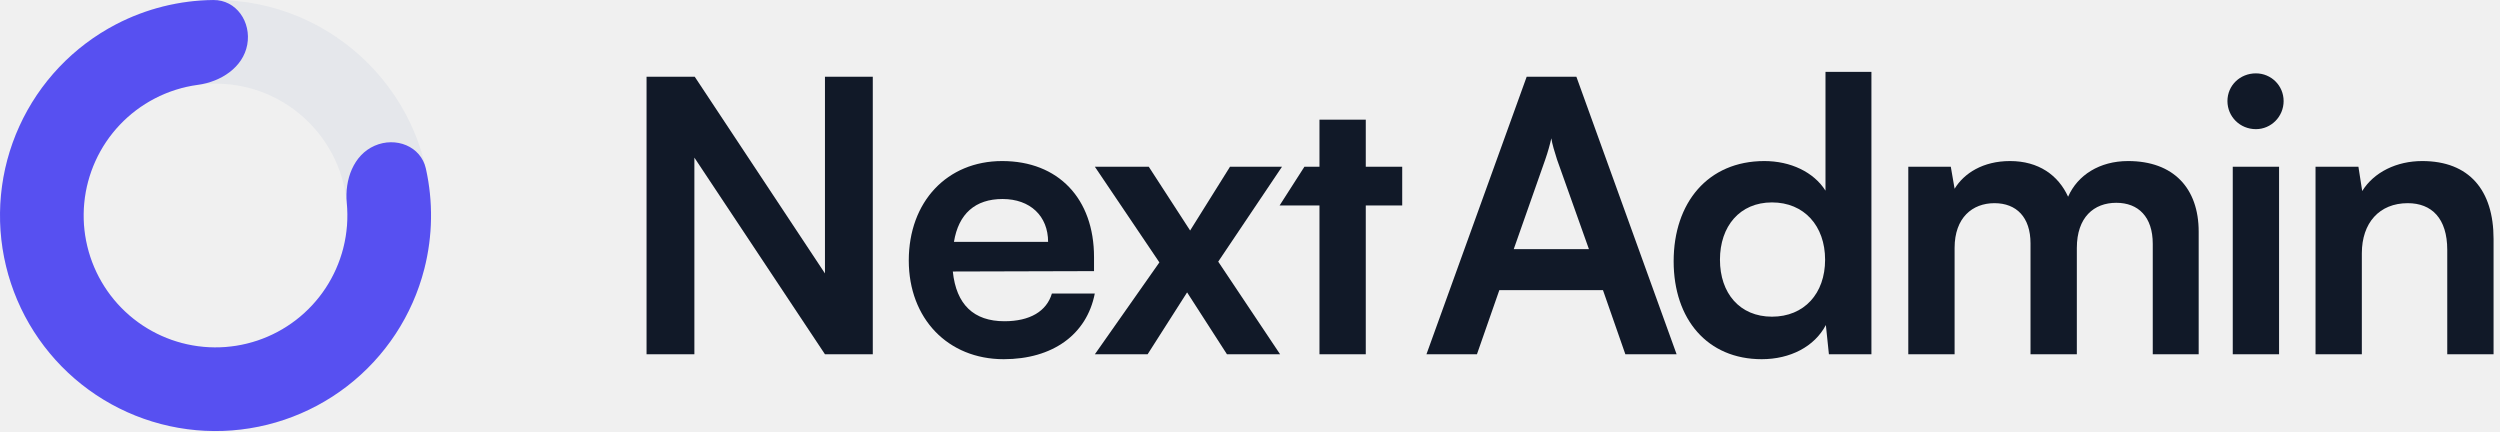
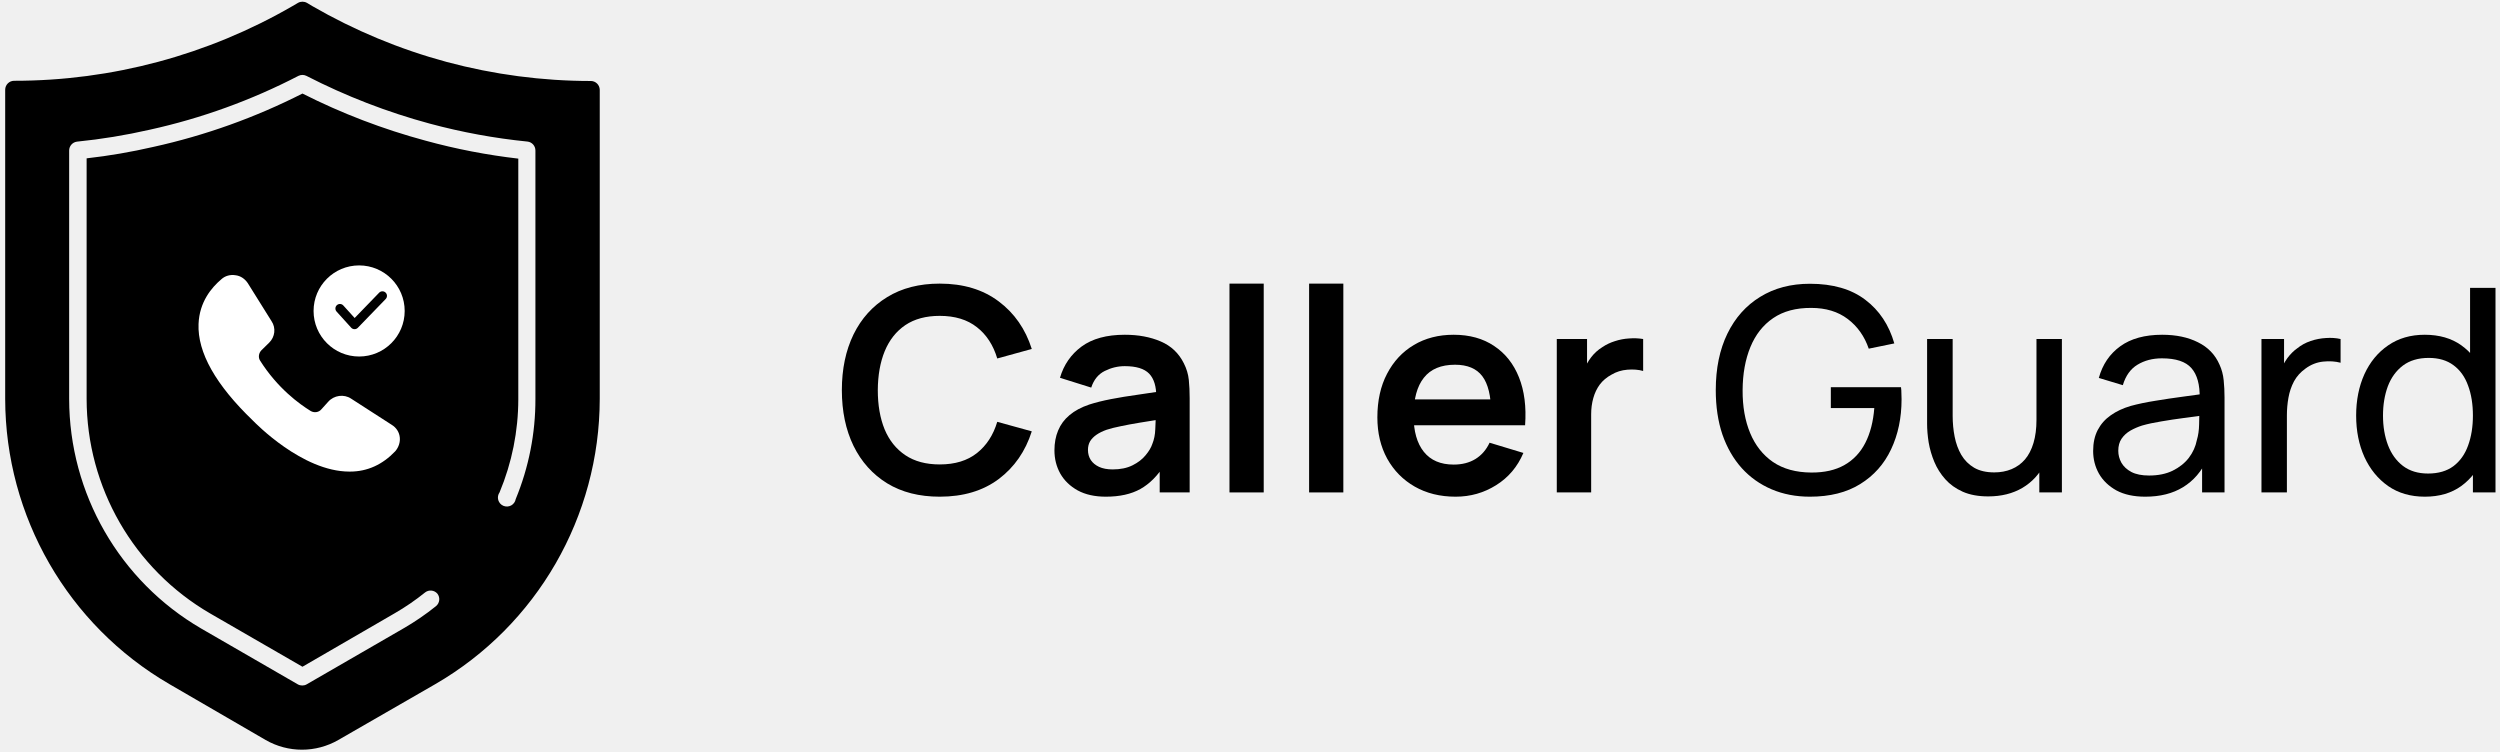
- <svg xmlns="http://www.w3.org/2000/svg" width="174" height="30" viewBox="0 0 174 30" fill="none">
-   <path d="M30 15C30 23.284 23.284 30 15 30C6.716 30 0 23.284 0 15C0 6.716 6.716 0 15 0C23.284 0 30 6.716 30 15ZM5.822 15C5.822 20.069 9.931 24.178 15 24.178C20.069 24.178 24.178 20.069 24.178 15C24.178 9.931 20.069 5.822 15 5.822C9.931 5.822 5.822 9.931 5.822 15Z" fill="#E5E7EB" />
-   <path d="M26.071 10.145C27.543 9.499 29.291 10.169 29.641 11.738C30.151 14.027 30.12 16.418 29.532 18.716C28.703 21.961 26.811 24.835 24.158 26.88C21.506 28.924 18.245 30.023 14.896 30C11.547 29.977 8.302 28.833 5.678 26.752C3.054 24.671 1.203 21.771 0.418 18.515C-0.367 15.259 -0.04 11.835 1.348 8.786C2.735 5.738 5.103 3.242 8.073 1.695C10.178 0.6 12.499 0.025 14.844 0.001C16.451 -0.016 17.501 1.534 17.208 3.114C16.914 4.695 15.372 5.69 13.778 5.904C12.732 6.044 11.711 6.365 10.762 6.859C8.944 7.806 7.495 9.333 6.647 11.198C5.798 13.063 5.597 15.159 6.078 17.151C6.558 19.143 7.691 20.917 9.296 22.191C10.902 23.464 12.887 24.164 14.937 24.178C16.986 24.192 18.981 23.52 20.604 22.269C22.227 21.018 23.384 19.259 23.892 17.274C24.157 16.237 24.237 15.17 24.136 14.119C23.981 12.519 24.599 10.79 26.071 10.145Z" fill="#5750F1" />
-   <path d="M48.329 24.657H45V5.343H48.355L57.417 19.029V5.343H60.746V24.657H57.417L48.329 10.971V24.657Z" fill="#111928" />
-   <path d="M69.856 25C65.973 25 63.251 22.173 63.251 18.131C63.251 14.036 65.92 11.209 69.751 11.209C73.661 11.209 76.144 13.824 76.144 17.893V18.87L66.316 18.897C66.554 21.195 67.769 22.358 69.909 22.358C71.679 22.358 72.842 21.671 73.212 20.429H76.197C75.642 23.283 73.264 25 69.856 25ZM69.777 13.851C67.875 13.851 66.712 14.881 66.395 16.836H72.948C72.948 15.04 71.706 13.851 69.777 13.851Z" fill="#111928" />
-   <path d="M79.874 24.657H76.202L80.693 18.263L76.202 11.605H79.954L82.833 16.044L85.608 11.605H89.227L84.788 18.21L89.095 24.657H85.396L82.622 20.35L79.874 24.657Z" fill="#111928" />
-   <path d="M95.058 24.657H91.835V14.3H89.06L90.787 11.605H91.835V8.329H95.058V11.605H97.594V14.3H95.058V24.657Z" fill="#111928" />
-   <path d="M102.795 24.657H99.281L106.256 5.343H109.717L116.692 24.657H113.125L111.566 20.192H104.354L102.795 24.657ZM107.55 11.103L105.357 17.338H110.589L108.369 11.103C108.211 10.601 108.026 10.02 107.973 9.624C107.894 9.993 107.735 10.575 107.55 11.103Z" fill="#111928" />
-   <path d="M122.615 25C118.837 25 116.486 22.226 116.486 18.184C116.486 14.115 118.864 11.209 122.8 11.209C124.623 11.209 126.235 11.975 127.054 13.27V5H130.251V24.657H127.292L127.08 22.622C126.288 24.128 124.597 25 122.615 25ZM123.329 22.041C125.574 22.041 127.027 20.429 127.027 18.078C127.027 15.727 125.574 14.088 123.329 14.088C121.083 14.088 119.709 15.753 119.709 18.078C119.709 20.403 121.083 22.041 123.329 22.041Z" fill="#111928" />
-   <path d="M136.04 24.657H132.817V11.605H135.776L136.04 13.137C136.701 12.054 138.022 11.209 139.898 11.209C141.879 11.209 143.253 12.186 143.94 13.692C144.6 12.186 146.133 11.209 148.114 11.209C151.285 11.209 153.028 13.111 153.028 16.123V24.657H149.832V16.968C149.832 15.092 148.828 14.115 147.295 14.115C145.736 14.115 144.548 15.119 144.548 17.259V24.657H141.324V16.942C141.324 15.119 140.347 14.141 138.814 14.141C137.282 14.141 136.04 15.145 136.04 17.259V24.657Z" fill="#111928" />
-   <path d="M157.012 8.989C155.902 8.989 155.03 8.118 155.03 7.034C155.03 5.951 155.902 5.106 157.012 5.106C158.068 5.106 158.94 5.951 158.94 7.034C158.94 8.118 158.068 8.989 157.012 8.989ZM155.4 24.657V11.605H158.623V24.657H155.4Z" fill="#111928" />
-   <path d="M164.384 24.657H161.161V11.605H164.146L164.41 13.296C165.23 11.975 166.815 11.209 168.585 11.209C171.861 11.209 173.552 13.243 173.552 16.625V24.657H170.329V17.391C170.329 15.198 169.245 14.141 167.581 14.141C165.599 14.141 164.384 15.515 164.384 17.629V24.657Z" fill="#111928" />
+ <svg xmlns="http://www.w3.org/2000/svg" width="396" height="119" viewBox="0 0 396 119" fill="none">
+   <path d="M384.104 78.675C381.839 78.675 379.897 78.113 378.277 76.988C376.657 75.848 375.404 74.31 374.519 72.375C373.649 70.44 373.214 68.258 373.214 65.828C373.214 63.398 373.649 61.215 374.519 59.28C375.404 57.345 376.657 55.823 378.277 54.713C379.897 53.588 381.832 53.025 384.082 53.025C386.377 53.025 388.304 53.58 389.864 54.69C391.424 55.8 392.602 57.323 393.397 59.258C394.207 61.193 394.612 63.383 394.612 65.828C394.612 68.243 394.207 70.425 393.397 72.375C392.602 74.31 391.424 75.848 389.864 76.988C388.304 78.113 386.384 78.675 384.104 78.675ZM384.599 75.008C386.234 75.008 387.577 74.618 388.627 73.838C389.677 73.043 390.449 71.955 390.944 70.575C391.454 69.18 391.709 67.598 391.709 65.828C391.709 64.028 391.454 62.445 390.944 61.08C390.449 59.7 389.684 58.628 388.649 57.863C387.614 57.083 386.302 56.693 384.712 56.693C383.062 56.693 381.697 57.098 380.617 57.908C379.552 58.718 378.757 59.813 378.232 61.193C377.722 62.573 377.467 64.118 377.467 65.828C377.467 67.553 377.729 69.113 378.254 70.508C378.779 71.888 379.567 72.983 380.617 73.793C381.682 74.603 383.009 75.008 384.599 75.008ZM391.709 78V60.113H391.259V45.6H395.287V78H391.709Z" fill="black" />
+   <path d="M358.216 78V53.7H361.794V59.573L361.209 58.808C361.494 58.058 361.861 57.368 362.311 56.738C362.776 56.108 363.294 55.59 363.864 55.185C364.494 54.675 365.206 54.285 366.001 54.015C366.796 53.745 367.606 53.588 368.431 53.543C369.256 53.483 370.029 53.535 370.749 53.7V57.458C369.909 57.233 368.986 57.173 367.981 57.278C366.976 57.383 366.046 57.75 365.191 58.38C364.411 58.935 363.804 59.61 363.369 60.405C362.949 61.2 362.656 62.063 362.491 62.993C362.326 63.908 362.244 64.845 362.244 65.805V78H358.216Z" fill="black" />
+   <path d="M339.811 78.675C337.996 78.675 336.474 78.345 335.244 77.685C334.029 77.01 333.106 76.125 332.476 75.03C331.861 73.935 331.554 72.735 331.554 71.43C331.554 70.155 331.794 69.053 332.274 68.123C332.769 67.178 333.459 66.397 334.344 65.782C335.229 65.153 336.286 64.657 337.516 64.297C338.671 63.983 339.961 63.712 341.386 63.487C342.826 63.248 344.281 63.03 345.751 62.835C347.221 62.64 348.594 62.453 349.869 62.273L348.429 63.105C348.474 60.945 348.039 59.348 347.124 58.313C346.224 57.278 344.664 56.76 342.444 56.76C340.974 56.76 339.684 57.098 338.574 57.773C337.479 58.433 336.706 59.513 336.256 61.013L332.454 59.865C333.039 57.735 334.171 56.063 335.851 54.848C337.531 53.633 339.744 53.025 342.489 53.025C344.694 53.025 346.584 53.423 348.159 54.218C349.749 54.998 350.889 56.183 351.579 57.773C351.924 58.523 352.141 59.34 352.231 60.225C352.321 61.095 352.366 62.01 352.366 62.97V78H348.811V72.172L349.644 72.713C348.729 74.677 347.446 76.162 345.796 77.168C344.161 78.172 342.166 78.675 339.811 78.675ZM340.419 75.323C341.859 75.323 343.104 75.067 344.154 74.558C345.219 74.032 346.074 73.35 346.719 72.51C347.364 71.655 347.784 70.725 347.979 69.72C348.204 68.97 348.324 68.138 348.339 67.222C348.369 66.293 348.384 65.58 348.384 65.085L349.779 65.692C348.474 65.873 347.191 66.045 345.931 66.21C344.671 66.375 343.479 66.555 342.354 66.75C341.229 66.93 340.216 67.147 339.316 67.403C338.656 67.612 338.034 67.882 337.449 68.213C336.879 68.543 336.414 68.97 336.054 69.495C335.709 70.005 335.536 70.642 335.536 71.407C335.536 72.067 335.701 72.698 336.031 73.297C336.376 73.897 336.901 74.385 337.606 74.76C338.326 75.135 339.264 75.323 340.419 75.323Z" fill="black" />
+   <path d="M314.927 78.63C313.367 78.63 312.024 78.383 310.899 77.888C309.789 77.393 308.867 76.733 308.132 75.908C307.397 75.083 306.819 74.168 306.399 73.163C305.979 72.158 305.679 71.13 305.499 70.08C305.334 69.03 305.252 68.048 305.252 67.133V53.7H309.302V65.873C309.302 67.013 309.407 68.115 309.617 69.18C309.827 70.245 310.179 71.205 310.674 72.06C311.184 72.915 311.859 73.59 312.699 74.085C313.554 74.58 314.619 74.828 315.894 74.828C316.899 74.828 317.814 74.655 318.639 74.31C319.464 73.965 320.169 73.455 320.754 72.78C321.339 72.09 321.789 71.22 322.104 70.17C322.419 69.12 322.577 67.898 322.577 66.503L325.209 67.313C325.209 69.653 324.782 71.67 323.927 73.365C323.087 75.06 321.894 76.365 320.349 77.28C318.819 78.18 317.012 78.63 314.927 78.63ZM323.027 78V71.498H322.577V53.7H326.604V78H323.027Z" fill="black" />
+   <path d="M286.695 78.675C284.475 78.675 282.45 78.285 280.62 77.505C278.79 76.725 277.215 75.608 275.895 74.153C274.575 72.683 273.555 70.913 272.835 68.843C272.13 66.758 271.778 64.41 271.778 61.8C271.778 58.35 272.393 55.365 273.623 52.845C274.853 50.325 276.585 48.383 278.82 47.018C281.055 45.638 283.68 44.948 286.695 44.948C290.325 44.948 293.25 45.795 295.47 47.49C297.69 49.17 299.22 51.473 300.06 54.398L296.01 55.23C295.335 53.265 294.225 51.698 292.68 50.528C291.135 49.358 289.208 48.773 286.898 48.773C284.483 48.758 282.473 49.298 280.868 50.393C279.278 51.473 278.078 52.995 277.268 54.96C276.458 56.925 276.045 59.205 276.03 61.8C276.015 64.38 276.413 66.645 277.223 68.595C278.033 70.545 279.24 72.075 280.845 73.185C282.465 74.28 284.483 74.835 286.898 74.85C288.983 74.865 290.738 74.468 292.163 73.658C293.588 72.848 294.69 71.678 295.47 70.148C296.25 68.618 296.723 66.78 296.888 64.635H290.003V61.328H301.118C301.163 61.628 301.185 61.988 301.185 62.408C301.2 62.813 301.208 63.09 301.208 63.24C301.208 66.195 300.653 68.843 299.543 71.183C298.448 73.508 296.82 75.338 294.66 76.673C292.515 78.008 289.86 78.675 286.695 78.675Z" fill="black" />
+   <path d="M246.595 78V53.7H251.388V59.618L250.803 58.853C251.103 58.043 251.5 57.308 251.995 56.648C252.505 55.973 253.113 55.418 253.818 54.983C254.418 54.578 255.078 54.263 255.798 54.038C256.533 53.798 257.283 53.655 258.048 53.61C258.813 53.55 259.555 53.58 260.275 53.7V58.763C259.555 58.553 258.723 58.485 257.778 58.56C256.848 58.635 256.008 58.898 255.258 59.348C254.508 59.753 253.893 60.27 253.413 60.9C252.948 61.53 252.603 62.25 252.378 63.06C252.153 63.855 252.04 64.718 252.04 65.647V78H246.595Z" fill="black" />
+   <path d="M230.573 78.675C228.113 78.675 225.953 78.142 224.093 77.078C222.233 76.013 220.778 74.535 219.728 72.645C218.693 70.755 218.175 68.58 218.175 66.12C218.175 63.465 218.685 61.163 219.705 59.213C220.725 57.248 222.142 55.725 223.957 54.645C225.772 53.565 227.873 53.025 230.258 53.025C232.778 53.025 234.915 53.618 236.67 54.803C238.44 55.973 239.752 57.63 240.607 59.775C241.462 61.92 241.785 64.448 241.575 67.358H236.198V65.377C236.183 62.737 235.717 60.81 234.802 59.595C233.887 58.38 232.447 57.773 230.482 57.773C228.262 57.773 226.613 58.463 225.533 59.843C224.453 61.208 223.913 63.21 223.913 65.85C223.913 68.31 224.453 70.215 225.533 71.565C226.613 72.915 228.188 73.59 230.258 73.59C231.593 73.59 232.74 73.297 233.7 72.713C234.675 72.112 235.425 71.25 235.95 70.125L241.305 71.745C240.375 73.935 238.935 75.638 236.985 76.853C235.05 78.067 232.913 78.675 230.573 78.675ZM222.202 67.358V63.263H238.92V67.358H222.202Z" fill="black" />
+   <path d="M207.363 78V44.925H212.785V78H207.363Z" fill="black" />
+   <path d="M194.75 78V44.925H200.173V78H194.75Z" fill="black" />
+   <path d="M175.168 78.675C173.413 78.675 171.928 78.345 170.713 77.685C169.498 77.01 168.575 76.118 167.945 75.007C167.33 73.897 167.023 72.675 167.023 71.34C167.023 70.17 167.218 69.12 167.608 68.19C167.998 67.245 168.598 66.435 169.408 65.76C170.218 65.07 171.268 64.507 172.558 64.073C173.533 63.758 174.673 63.473 175.978 63.218C177.298 62.963 178.723 62.73 180.253 62.52C181.798 62.295 183.41 62.055 185.09 61.8L183.155 62.903C183.17 61.223 182.795 59.985 182.03 59.19C181.265 58.395 179.975 57.998 178.16 57.998C177.065 57.998 176.008 58.253 174.988 58.763C173.968 59.273 173.255 60.15 172.85 61.395L167.9 59.843C168.5 57.788 169.64 56.138 171.32 54.893C173.015 53.648 175.295 53.025 178.16 53.025C180.32 53.025 182.218 53.378 183.853 54.083C185.503 54.788 186.725 55.943 187.52 57.548C187.955 58.403 188.218 59.28 188.308 60.18C188.398 61.065 188.443 62.033 188.443 63.083V78H183.695V72.735L184.483 73.59C183.388 75.345 182.105 76.635 180.635 77.46C179.18 78.27 177.358 78.675 175.168 78.675ZM176.248 74.355C177.478 74.355 178.528 74.138 179.398 73.703C180.268 73.267 180.958 72.735 181.468 72.105C181.993 71.475 182.345 70.882 182.525 70.328C182.81 69.638 182.968 68.85 182.998 67.965C183.043 67.065 183.065 66.338 183.065 65.782L184.73 66.278C183.095 66.532 181.693 66.757 180.523 66.953C179.353 67.147 178.348 67.335 177.508 67.515C176.668 67.68 175.925 67.868 175.28 68.078C174.65 68.302 174.118 68.565 173.683 68.865C173.248 69.165 172.91 69.51 172.67 69.9C172.445 70.29 172.333 70.748 172.333 71.272C172.333 71.873 172.483 72.405 172.783 72.87C173.083 73.32 173.518 73.68 174.088 73.95C174.673 74.22 175.393 74.355 176.248 74.355Z" fill="black" />
+   <path d="M148.853 78.675C145.613 78.675 142.838 77.97 140.528 76.56C138.218 75.135 136.44 73.155 135.195 70.62C133.965 68.085 133.35 65.145 133.35 61.8C133.35 58.455 133.965 55.515 135.195 52.98C136.44 50.445 138.218 48.473 140.528 47.063C142.838 45.638 145.613 44.925 148.853 44.925C152.588 44.925 155.7 45.863 158.19 47.738C160.68 49.598 162.428 52.11 163.433 55.275L157.965 56.783C157.335 54.668 156.263 53.018 154.748 51.833C153.233 50.633 151.268 50.033 148.853 50.033C146.678 50.033 144.863 50.52 143.408 51.495C141.968 52.47 140.88 53.843 140.145 55.613C139.425 57.368 139.058 59.43 139.043 61.8C139.043 64.17 139.403 66.24 140.123 68.01C140.858 69.765 141.953 71.13 143.408 72.105C144.863 73.08 146.678 73.567 148.853 73.567C151.268 73.567 153.233 72.968 154.748 71.767C156.263 70.567 157.335 68.918 157.965 66.817L163.433 68.325C162.428 71.49 160.68 74.01 158.19 75.885C155.7 77.745 152.588 78.675 148.853 78.675Z" fill="black" />
+   <path d="M95 14.218V63.186C94.978 81.814 85.065 99.025 68.971 108.356L53.587 117.215C50.022 119.264 45.642 119.264 42.078 117.215L26.821 108.356C10.75 99.009 0.848 81.803 0.821 63.186V14.218C0.821 13.435 1.458 12.796 2.24 12.796C17.724 12.802 32.942 8.714 46.347 0.955L47.201 0.455C47.639 0.205 48.182 0.205 48.62 0.455L49.474 0.966C56.154 4.826 63.311 7.803 70.762 9.814C78.213 11.813 85.897 12.829 93.609 12.829C94.374 12.841 94.983 13.457 95 14.218ZM84.81 23.848C84.816 23.121 84.278 22.51 83.563 22.427C78.33 21.904 73.152 20.949 68.079 19.583C61.316 17.756 54.763 15.217 48.536 12.018C48.137 11.819 47.672 11.819 47.272 12.018C39.822 15.878 31.905 18.744 23.71 20.549C19.913 21.416 16.065 22.049 12.185 22.438C11.475 22.532 10.948 23.143 10.954 23.859V63.186C10.97 78.182 18.943 92.039 31.887 99.57L47.173 108.401C47.389 108.523 47.633 108.584 47.882 108.584C48.126 108.584 48.365 108.523 48.575 108.401L63.904 99.542C65.717 98.498 67.441 97.315 69.071 96.004C69.659 95.51 69.753 94.644 69.282 94.038C68.794 93.466 67.935 93.377 67.341 93.838C65.823 95.06 64.215 96.165 62.529 97.137L47.91 105.612L33.279 97.165C21.183 90.134 13.736 77.193 13.721 63.187V25.081C17.28 24.681 20.817 24.07 24.309 23.265C32.498 21.455 40.431 18.617 47.91 14.818C54.136 17.967 60.672 20.466 67.407 22.282C72.225 23.604 77.137 24.554 82.099 25.126V63.231C82.094 68.296 81.085 73.312 79.133 77.988C78.884 78.338 78.806 78.788 78.922 79.204C79.044 79.621 79.344 79.96 79.743 80.126C80.142 80.293 80.597 80.265 80.974 80.06C81.351 79.849 81.617 79.482 81.689 79.055C83.762 74.023 84.827 68.63 84.81 63.187L84.81 23.848Z" fill="black" />
+   <path d="M40.063 66.623C40.38 66.935 47.861 74.7 55.343 74.7H55.433C58.2 74.7 60.602 73.585 62.598 71.488C63.142 70.864 63.414 70.06 63.324 69.257C63.234 68.453 62.781 67.74 62.054 67.294L55.616 63.144C54.483 62.386 52.895 62.609 51.989 63.636L50.901 64.84C50.494 65.332 49.767 65.421 49.224 65.109C47.41 63.993 43.963 61.493 41.199 57.122C40.882 56.631 40.972 55.961 41.379 55.515L42.649 54.266C43.556 53.373 43.737 51.946 43.012 50.874L39.248 44.848C38.795 44.179 38.115 43.687 37.298 43.598C36.482 43.464 35.665 43.687 35.077 44.222C33.49 45.561 31.586 47.837 31.45 51.316C31.267 55.825 34.168 60.956 40.063 66.623Z" fill="white" />
+   <path fill-rule="evenodd" clip-rule="evenodd" d="M56.885 42.041C60.87 42.041 64.101 45.271 64.101 49.257C64.101 53.242 60.87 56.472 56.885 56.472C52.9 56.472 49.67 53.242 49.67 49.257C49.67 45.271 52.9 42.041 56.885 42.041ZM53.313 49.351C53.047 49.056 53.07 48.601 53.364 48.335C53.659 48.069 54.114 48.092 54.38 48.386L56.177 50.372L60.06 46.36C60.338 46.075 60.794 46.069 61.079 46.346C61.364 46.623 61.37 47.079 61.093 47.364L56.676 51.927L56.675 51.926C56.665 51.937 56.653 51.947 56.642 51.957C56.348 52.224 55.893 52.201 55.627 51.907L53.313 49.351Z" fill="white" />
</svg>
